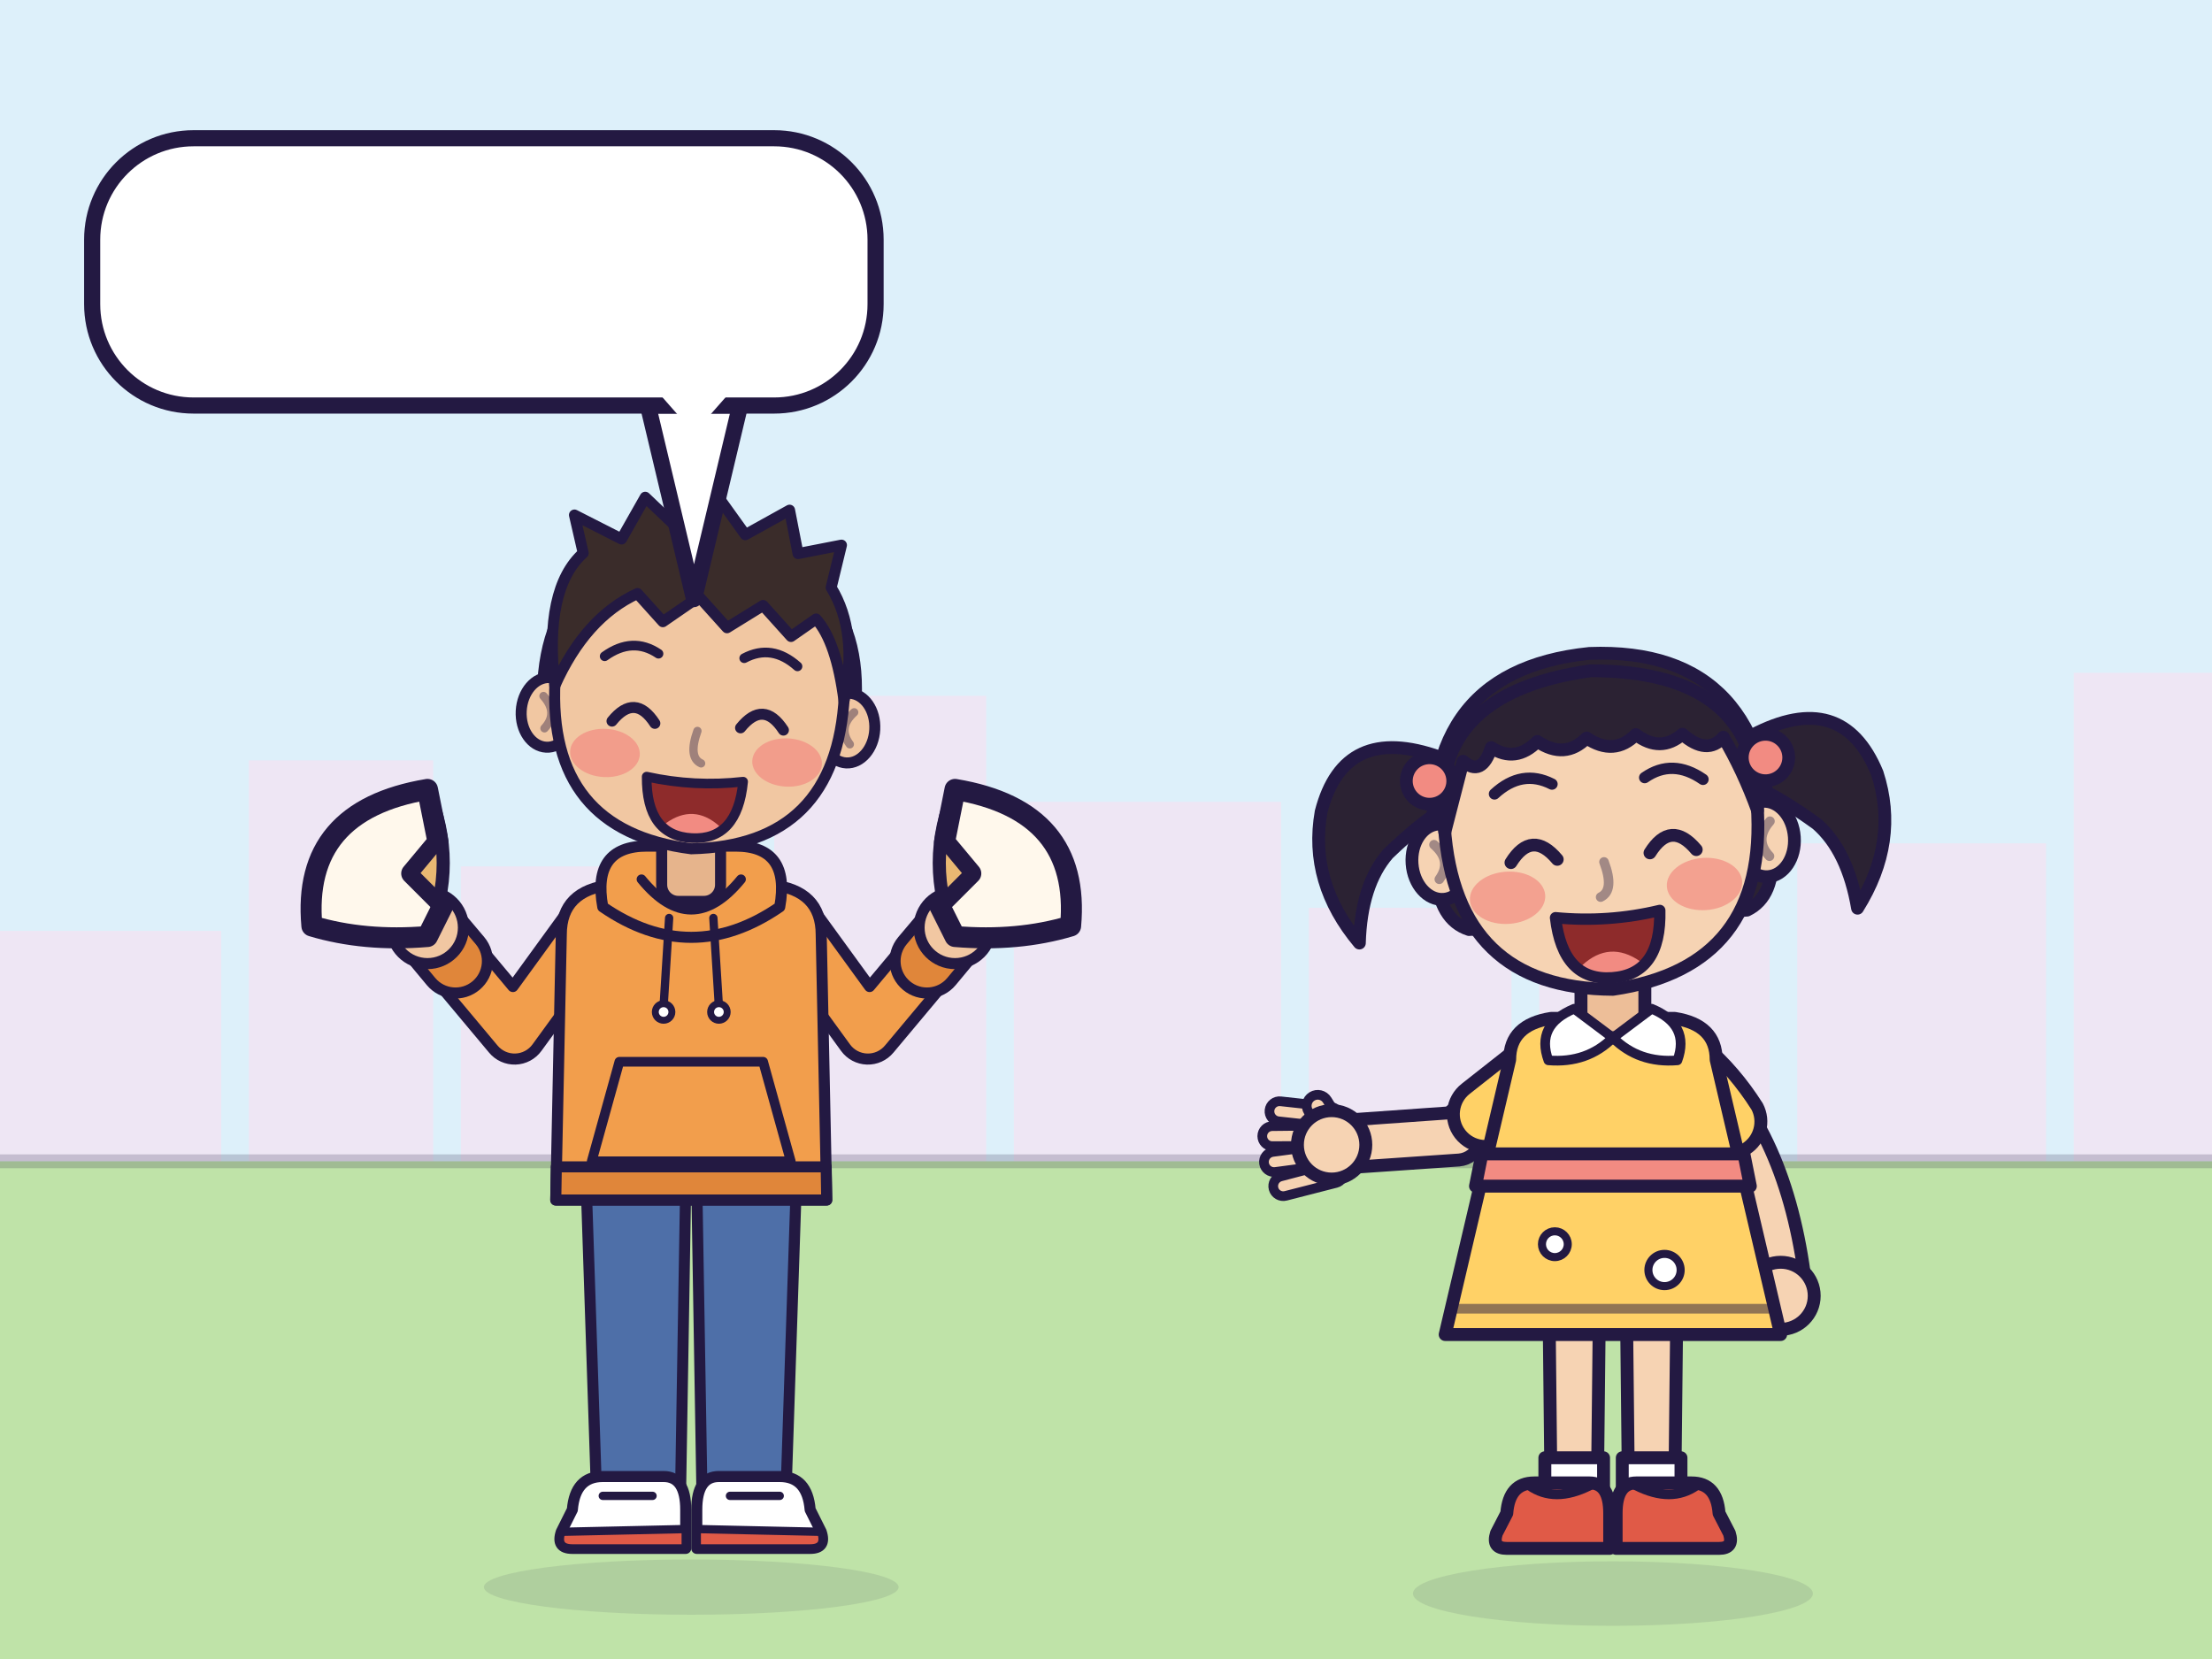
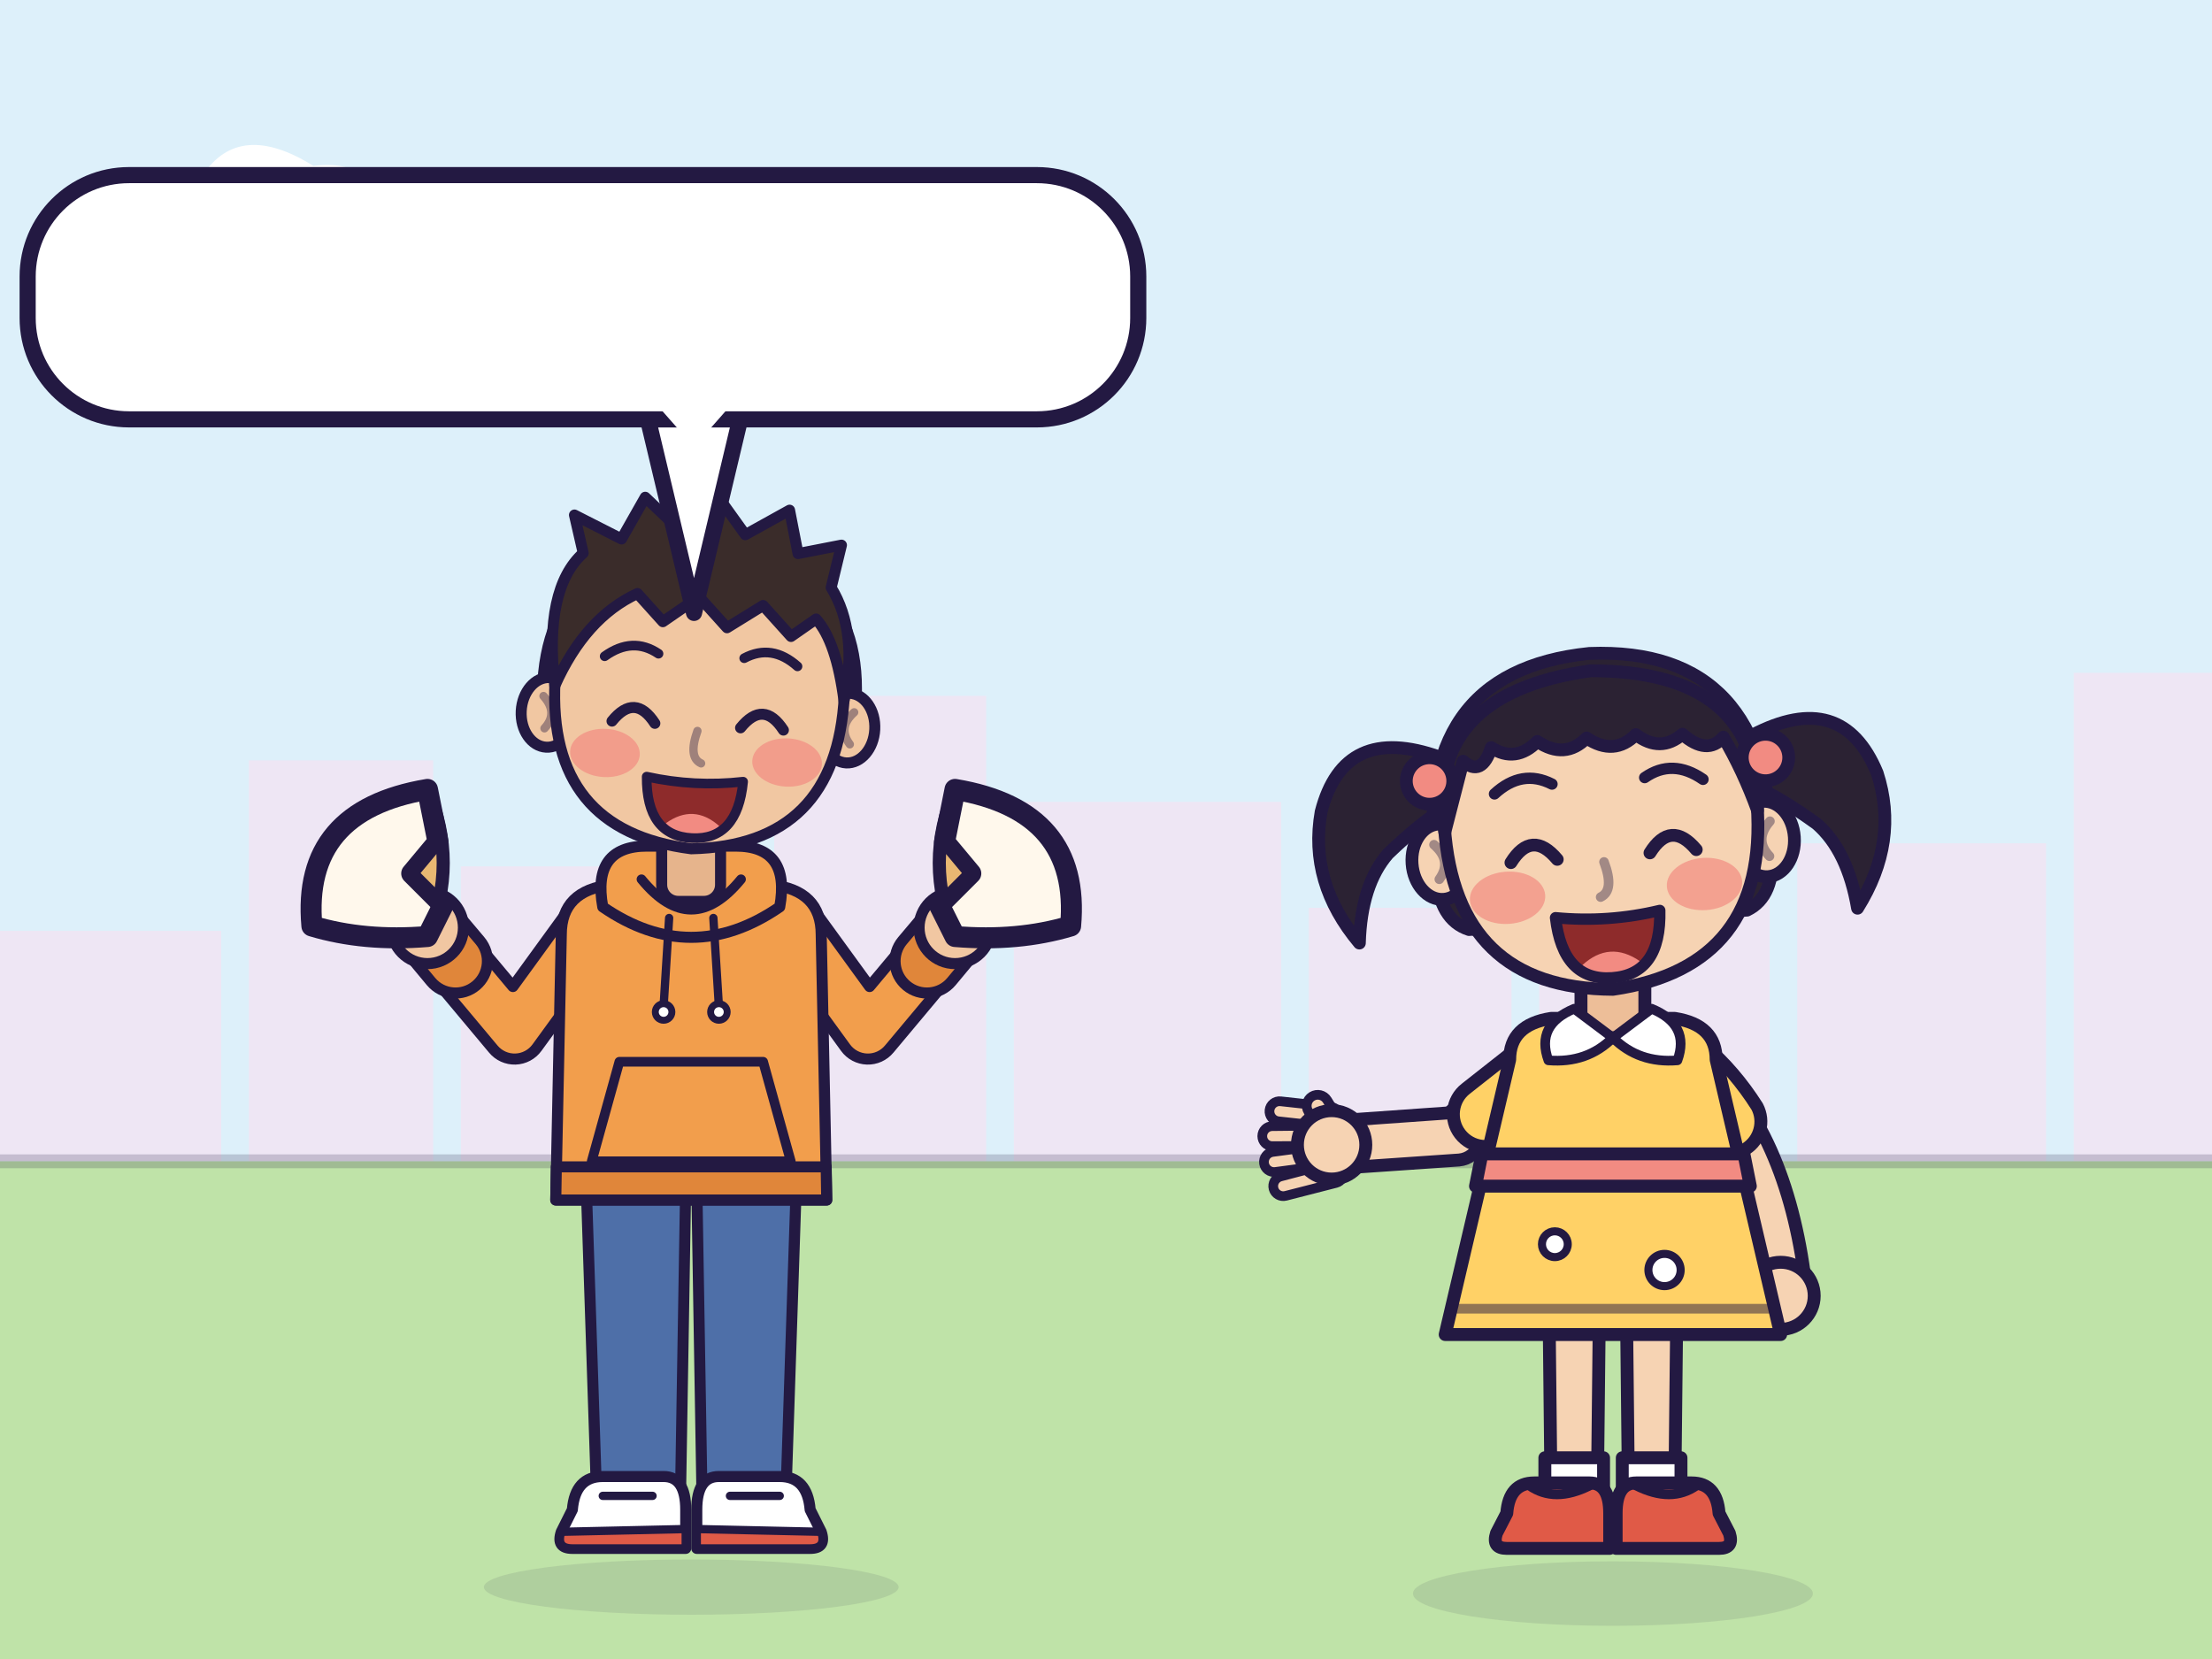
- <svg xmlns="http://www.w3.org/2000/svg" viewBox="0 0 480 360" role="img" aria-label="Big Brother breaks a steamed bun in two and gives half to Little Sister: &quot;一半给你！&quot;">
+ <svg xmlns="http://www.w3.org/2000/svg" viewBox="0 0 480 360" role="img" aria-label="Big Brother breaks a steamed bun in two and gives half to Little Sister: &quot;这一半是你的！&quot;">
  <g stroke="#231942" stroke-width="3.5" stroke-linejoin="round" stroke-linecap="round">
    <rect x="0" y="0" width="480" height="360" fill="#DDF0FA" stroke="none" />
    <rect x="0" y="202" width="48" height="50" fill="#EEE6F4" stroke="none" />
    <rect x="54" y="165" width="40" height="87" fill="#EEE6F4" stroke="none" />
    <rect x="100" y="188" width="62" height="64" fill="#EEE6F4" stroke="none" />
    <rect x="168" y="151" width="46" height="101" fill="#EEE6F4" stroke="none" />
    <rect x="220" y="174" width="58" height="78" fill="#EEE6F4" stroke="none" />
    <rect x="284" y="197" width="44" height="55" fill="#EEE6F4" stroke="none" />
    <rect x="334" y="160" width="50" height="92" fill="#EEE6F4" stroke="none" />
    <rect x="390" y="183" width="54" height="69" fill="#EEE6F4" stroke="none" />
    <rect x="450" y="146" width="30" height="106" fill="#EEE6F4" stroke="none" />
    <rect x="0" y="252" width="480" height="108" fill="#BFE3A8" stroke="none" />
    <path d="M0 252L480 252" fill="none" stroke-width="3" opacity="0.2" />
    <path d="M30 52Q26 38 44 38Q52 26 68 36Q84 34 82 52Z" fill="#FFFFFF" stroke="none" />
    <g transform="translate(150 336) scale(0.6 0.6)">
      <g class="char c-1 ch-gege">
        <g transform="translate(-150 -432)">
          <ellipse class="shadow" cx="150" cy="446" rx="75" ry="10" fill="#231942" stroke="none" opacity="0.1" />
          <g class="figure" stroke="#231942" stroke-width="4" stroke-linejoin="round" stroke-linecap="round">
            <g class="legs">
              <path d="M112 300L148 300L146 420L116 420Z" fill="#4E6FA8" />
              <path d="M188 300L152 300L154 420L184 420Z" fill="#4E6FA8" />
              <path d="M148 418Q148 406 140 406L118 406Q108 406 107 418L103 426Q101 432 107 432L148 432Z" fill="#FFFFFF" />
              <path d="M103 426Q101 432 107 432L148 432L148 425Z" fill="#E05A47" stroke-width="3" />
              <path d="M118 413L136 413" fill="none" stroke-width="3" />
              <path d="M152 418Q152 406 160 406L182 406Q192 406 193 418L197 426Q199 432 193 432L152 432Z" fill="#FFFFFF" />
              <path d="M197 426Q199 432 193 432L152 432L152 425Z" fill="#E05A47" stroke-width="3" />
              <path d="M182 413L164 413" fill="none" stroke-width="3" />
            </g>
            <g transform="translate(150 300)">
              <g class="upper">
                <g transform="translate(-150 -300)">
                  <g transform="translate(187 208)">
                    <g class="arm-left">
                      <g transform="translate(-187 -208)">
                        <path d="M178.9 213.9L205.8 250.9A10 10 0 0 0 221.6 251.4L249.8 217.7A10 10 0 0 0 234.5 204.9L214.5 228.8L195.1 202.1A10 10 0 0 0 178.9 213.9Z" fill="#F29E4C" />
                        <path d="M244.1 227L251 218.7A11.5 11.5 0 0 0 233.4 203.9L226.4 212.2A11.5 11.5 0 0 0 244.1 227Z" fill="#E0863A" />
                        <circle class="hand" cx="245.4" cy="207.5" r="13" fill="#F1C7A2" />
                      </g>
                    </g>
                  </g>
                  <g transform="translate(113 208)">
                    <g class="arm-right">
                      <g transform="translate(-113 -208)">
                        <path d="M104.9 202.1L85.5 228.8L65.5 204.9A10 10 0 0 0 50.2 217.7L78.4 251.4A10 10 0 0 0 94.2 250.9L121.1 213.9A10 10 0 0 0 104.9 202.1Z" fill="#F29E4C" />
                        <path d="M73.6 212.2L66.6 203.9A11.5 11.5 0 0 0 49 218.7L55.9 227A11.5 11.5 0 0 0 73.6 212.2Z" fill="#E0863A" />
                        <circle class="hand" cx="54.6" cy="207.5" r="13" fill="#F1C7A2" />
                      </g>
                    </g>
                  </g>
                  <g class="body">
                    <path d="M103 210Q103 194 121 192L179 192Q197 194 197 210L199 306L101 306Z" fill="#F29E4C" />
                    <path d="M101.2 294L198.8 294L199 306L101 306Z" fill="#E0863A" />
                    <path class="hood" d="M118 200Q114 178 134 178L166 178Q186 178 182 200Q150 222 118 200Z" fill="#F29E4C" />
                    <g class="neck">
                      <rect x="139.3" y="171" width="21.3" height="27" rx="6" fill="#E6B48C" />
                    </g>
                    <path d="M132 190Q150 212 168 190" fill="none" stroke-width="3.5" />
                    <path d="M142 204L140 236M158 204L160 236" fill="none" stroke-width="3" />
                    <circle cx="140" cy="238" r="3" fill="#FFFFFF" stroke-width="2.5" />
                    <circle cx="160" cy="238" r="3" fill="#FFFFFF" stroke-width="2.5" />
                    <path class="pocket" d="M124 256L176 256L186 292L114 292Z" fill="#F29E4C" stroke-width="3.5" />
                  </g>
                  <g transform="translate(150 179) rotate(3)">
                    <g class="head act">
                      <g transform="translate(-150 -179)">
                        <g transform="translate(150 126.6) scale(0.97)" stroke-width="4.1">
                          <g class="hair-back">
                            <path d="M-58 6Q-64-56 0-62Q64-56 58 6Z" fill="#3A2C2A" />
                          </g>
                          <g class="ears">
                            <ellipse cx="-56" cy="6" rx="10" ry="13" fill="#F1C7A2" />
                            <ellipse cx="56" cy="6" rx="10" ry="13" fill="#F1C7A2" />
                            <path d="M-58 0Q-52 6-57 12" fill="none" stroke-width="3.1" opacity="0.4" />
                            <path d="M58 0Q52 6 57 12" fill="none" stroke-width="3.1" opacity="0.4" />
                          </g>
                          <path class="face" d="M-54-6Q-54-52 0-52Q54-52 54-6Q54 50 0 54Q-54 50-54-6Z" fill="#F1C7A2" />
                          <g class="hair">
                            <path d="M-54-4Q-60-40-46-54L-50-68L-32-60L-24-76L-10-64L2-79L14-64L30-74L34-58L50-62L47-46Q58-30 54-4Q50-26 42-34L33-27L22-38L9-29L-2-40L-15-30L-25-40Q-44-30-54-4Z" fill="#3A2C2A" />
                          </g>
                          <g class="cheeks">
                            <ellipse cx="-34" cy="20" rx="13" ry="9" fill="#F28B82" stroke="none" opacity="0.7" />
                            <ellipse cx="34" cy="20" rx="13" ry="9" fill="#F28B82" stroke="none" opacity="0.7" />
                          </g>
                          <g class="brows">
                            <path d="M-36-16Q-26-24-16-18M16-18Q26-24 36-16" fill="none" stroke-width="3.6" />
                          </g>
                          <g transform="translate(0 4)">
                            <g class="eyes">
                              <g transform="translate(0 -4)">
                                <path d="M-32 8Q-24-3-16 8M16 8Q24-3 32 8" fill="none" stroke-width="4.1" />
                              </g>
                            </g>
                          </g>
                          <g class="nose">
                            <path d="M0 10Q-3 20 2 22" fill="none" stroke-width="3.1" opacity="0.4" />
                          </g>
                          <g class="mouth">
                            <path d="M-18 28Q0 31 18 28Q17 50 0 50Q-17 50-18 28Z" fill="#8E2B2B" stroke="none" />
                            <path d="M-10 45Q0 37 10 45Q6 50 0 50Q-6 50-10 45Z" fill="#F28B82" stroke="none" />
                            <path d="M-18 28Q0 31 18 28Q17 50 0 50Q-17 50-18 28Z" fill="none" stroke-width="3.6" />
                          </g>
                        </g>
                      </g>
                    </g>
                  </g>
                  <g transform="translate(54.6 210.7) scale(1.9 1.9)">
                    <g class="prop p-baozi">
                      <path d="M-22-2Q-24-24 0-28L2-18L-3-12L3-6L0 0Q-12 1-22-2Z" fill="#FFF8EC" />
                      <path d="M0-28L2-18L-3-12L3-6L0 0Q6-14 0-28Z" fill="#E9B872" stroke-width="2.5" />
                    </g>
                  </g>
                  <g transform="translate(245.4 210.7) scale(-1.9 1.9)">
                    <g class="prop p-baozi">
                      <path d="M-22-2Q-24-24 0-28L2-18L-3-12L3-6L0 0Q-12 1-22-2Z" fill="#FFF8EC" />
                      <path d="M0-28L2-18L-3-12L3-6L0 0Q6-14 0-28Z" fill="#E9B872" stroke-width="2.5" />
                    </g>
                  </g>
                </g>
              </g>
            </g>
          </g>
        </g>
      </g>
    </g>
    <g transform="translate(350 336) scale(-0.7 0.7)">
      <g class="char c-2 ch-meimei act">
        <g transform="translate(-150 -432)">
          <ellipse class="shadow" cx="150" cy="446" rx="62" ry="10" fill="#231942" stroke="none" opacity="0.1" />
          <g class="figure" stroke="#231942" stroke-width="4" stroke-linejoin="round" stroke-linecap="round">
            <g class="legs">
              <path d="M129.9 329.7L146.1 329.7L145.1 422.6L130.9 422.6Z" fill="#F6D3B3" />
              <path d="M128.9 403.9L147.1 403.9L147.1 422.6L128.9 422.6Z" fill="#FFFFFF" />
              <path d="M153.9 329.7L170.1 329.7L169.1 422.6L154.9 422.6Z" fill="#F6D3B3" />
              <path d="M152.9 403.9L171.1 403.9L171.1 422.6L152.9 422.6Z" fill="#FFFFFF" />
              <path d="M149 421.1Q149 411.7 142.8 411.7L125.6 411.7Q117.8 411.7 117.1 421.1L113.9 427.3Q112.4 432 117.1 432L149 432Z" fill="#E05A47" />
              <path d="M124.1 412.5Q131.9 418 142.8 412.5" fill="none" stroke-width="3" />
              <path d="M151 421.1Q151 411.7 157.2 411.7L174.4 411.7Q182.2 411.7 182.9 421.1L186.1 427.3Q187.6 432 182.9 432L151 432Z" fill="#E05A47" />
              <path d="M175.9 412.5Q168.1 418 157.2 412.5" fill="none" stroke-width="3" />
            </g>
            <g transform="translate(150 333.7)">
              <g class="upper">
                <g transform="translate(-150 -333.7)">
                  <g transform="translate(172 283.7)">
                    <g class="arm-left">
                      <g transform="translate(-172 -283.7)">
                        <path d="M167.5 289.5L193.7 310A7.4 7.4 0 0 0 197.7 311.6L229.6 313.8A7.4 7.4 0 0 0 230.7 299.1L201 297L176.5 277.9A7.4 7.4 0 0 0 167.5 289.5Z" fill="#F6D3B3" />
                        <path d="M165.8 291.6L183.3 305.3A10 10 0 0 0 195.6 289.5L178.2 275.8A10 10 0 0 0 165.8 291.6Z" fill="#FFD166" />
                        <path d="M238.2 301.3L253.7 299.6A3.1 3.1 0 0 0 253 293.4L237.5 295.1A3.1 3.1 0 0 0 238.2 301.3Z" fill="#F6D3B3" stroke-width="3" />
                        <path d="M237.4 307.2L255.6 307.3A3.1 3.1 0 0 0 255.6 301.1L237.4 300.9A3.1 3.1 0 0 0 237.4 307.2Z" fill="#F6D3B3" stroke-width="3" />
                        <path d="M236.6 312.9L254.6 315.3A3.1 3.1 0 0 0 255.5 309.1L237.4 306.7A3.1 3.1 0 0 0 236.6 312.9Z" fill="#F6D3B3" stroke-width="3" />
                        <path d="M235.8 318.7L251.4 322.7A3.1 3.1 0 0 0 253 316.7L237.4 312.6A3.1 3.1 0 0 0 235.8 318.7Z" fill="#F6D3B3" stroke-width="3" />
                        <path d="M237 308.5L244.4 296.6A3.4 3.4 0 0 0 238.6 293L231.2 304.9A3.4 3.4 0 0 0 237 308.5Z" fill="#F6D3B3" stroke-width="3" />
                        <circle class="hand" cx="237.2" cy="306.9" r="10.6" fill="#F6D3B3" />
                      </g>
                    </g>
                  </g>
                  <g transform="translate(128 283.7)">
                    <g class="arm-right">
                      <g transform="translate(-128 -283.7)">
                        <path d="M123.2 278.1Q97.1 300.4 90.7 346.7A7.4 7.4 0 0 0 105.3 348.7Q110.9 308 132.8 289.3A7.4 7.4 0 0 0 123.2 278.1Z" fill="#F6D3B3" />
                        <path d="M121.5 276.1Q112.2 284.1 105.3 295A10 10 0 0 0 122.2 305.6Q127.5 297.3 134.5 291.3A10 10 0 0 0 121.5 276.1Z" fill="#FFD166" />
                        <circle class="hand" cx="98" cy="353.7" r="10.4" fill="#F6D3B3" />
                      </g>
                    </g>
                  </g>
                  <g class="body">
                    <path d="M118 280.5Q118 269.7 130.8 267.7L169.2 267.7Q182 269.7 182 280.5L202 365.7L98 365.7Z" fill="#FFD166" />
                    <path d="M109.4 309.7L190.6 309.7L192.6 319.7L107.4 319.7Z" fill="#F28B82" />
                    <g class="neck">
                      <rect x="140.1" y="250.7" width="19.8" height="23" rx="6" fill="#EDBE98" />
                    </g>
                    <path d="M138 264.7Q126 269.7 130 280.7Q142 281.7 150 273.7Z" fill="#FFFFFF" stroke-width="3" />
                    <path d="M162 264.7Q174 269.7 170 280.7Q158 281.7 150 273.7Z" fill="#FFFFFF" stroke-width="3" />
                    <circle cx="134" cy="345.7" r="5" fill="#FFFFFF" stroke-width="2.5" />
                    <circle cx="168" cy="337.7" r="4" fill="#FFFFFF" stroke-width="2.5" />
                    <path d="M101.6 357.7L198.4 357.7" fill="none" stroke-width="3" opacity="0.5" />
                  </g>
                  <g transform="translate(150 258.7) rotate(4)">
                    <g class="head">
                      <g transform="translate(-150 -258.7)">
                        <g transform="translate(150 210.1) scale(0.9)" stroke-width="4.4">
                          <g class="hair-back">
                            <path d="M-54-30Q-86-44-96-14Q-102 10-86 32Q-84 12-74 2Q-62-8-54-12Z" fill="#2B2233" />
                            <path d="M54-30Q86-44 96-14Q102 10 86 32Q84 12 74 2Q62-8 54-12Z" fill="#2B2233" />
                            <path d="M-58 10Q-62-60 0-62Q62-60 58 10Q58 26 48 30L-48 30Q-58 26-58 10Z" fill="#2B2233" />
                          </g>
                          <g class="ears">
                            <ellipse cx="-56" cy="6" rx="10" ry="13" fill="#F6D3B3" />
                            <ellipse cx="56" cy="6" rx="10" ry="13" fill="#F6D3B3" />
                            <path d="M-58 0Q-52 6-57 12" fill="none" stroke-width="3.3" opacity="0.4" />
                            <path d="M58 0Q52 6 57 12" fill="none" stroke-width="3.3" opacity="0.4" />
                          </g>
                          <path class="face" d="M-54-6Q-54-52 0-52Q54-52 54-6Q54 50 0 54Q-54 50-54-6Z" fill="#F6D3B3" />
                          <g class="hair">
                            <path d="M-54-4Q-58-52 0-56Q58-52 54-4Q50-16 46-28Q40-22 36-32Q28-26 20-33Q11-26 3-33Q-6-26-14-33Q-22-26-30-32Q-38-24-44-30Q-50-18-54-4Z" fill="#2B2233" />
                            <circle cx="-58" cy="-22" r="8" fill="#F28B82" />
                            <circle cx="58" cy="-22" r="8" fill="#F28B82" />
                          </g>
                          <g class="cheeks">
                            <ellipse cx="-34" cy="20" rx="13" ry="9" fill="#F28B82" stroke="none" opacity="0.7" />
                            <ellipse cx="34" cy="20" rx="13" ry="9" fill="#F28B82" stroke="none" opacity="0.7" />
                          </g>
                          <g class="brows">
                            <path d="M-36-16Q-26-24-16-18M16-18Q26-24 36-16" fill="none" stroke-width="3.9" />
                          </g>
                          <g transform="translate(0 4)">
                            <g class="eyes">
                              <g transform="translate(0 -4)">
                                <path d="M-32 8Q-24-3-16 8M16 8Q24-3 32 8" fill="none" stroke-width="4.4" />
                              </g>
                            </g>
                          </g>
                          <g class="nose">
                            <path d="M0 10Q-3 20 2 22" fill="none" stroke-width="3.3" opacity="0.4" />
                          </g>
                          <g class="mouth">
                            <path d="M-18 28Q0 31 18 28Q17 50 0 50Q-17 50-18 28Z" fill="#8E2B2B" stroke="none" />
                            <path d="M-10 45Q0 37 10 45Q6 50 0 50Q-6 50-10 45Z" fill="#F28B82" stroke="none" />
                            <path d="M-18 28Q0 31 18 28Q17 50 0 50Q-17 50-18 28Z" fill="none" stroke-width="3.9" />
                          </g>
                        </g>
                      </g>
                    </g>
                  </g>
                </g>
              </g>
            </g>
          </g>
        </g>
      </g>
    </g>
-     <g transform="translate(150.6 130)">
-       <g class="bubble b-1 has-text">
-         <g transform="translate(-150.6 -130)">
-           <path d="M140.6 88L150.6 130L160.6 88Z" fill="#FFFFFF" />
-           <rect x="20" y="30" width="170" height="58" rx="22" fill="#FFFFFF" />
-           <path d="M141.8 84L150.6 94L159.4 84Z" fill="#FFFFFF" stroke="none" />
+     <g transform="translate(150.6 133)">
+       <g class="bubble b-1 has-text line-0">
+         <g transform="translate(-150.6 -133)">
+           <path d="M140.6 91L150.6 133L160.6 91Z" fill="#FFFFFF" />
+           <rect x="6" y="38" width="241" height="53" rx="22" fill="#FFFFFF" />
+           <path d="M141.8 87L150.6 97L159.4 87Z" fill="#FFFFFF" stroke="none" />
        </g>
      </g>
    </g>
  </g>
</svg>
